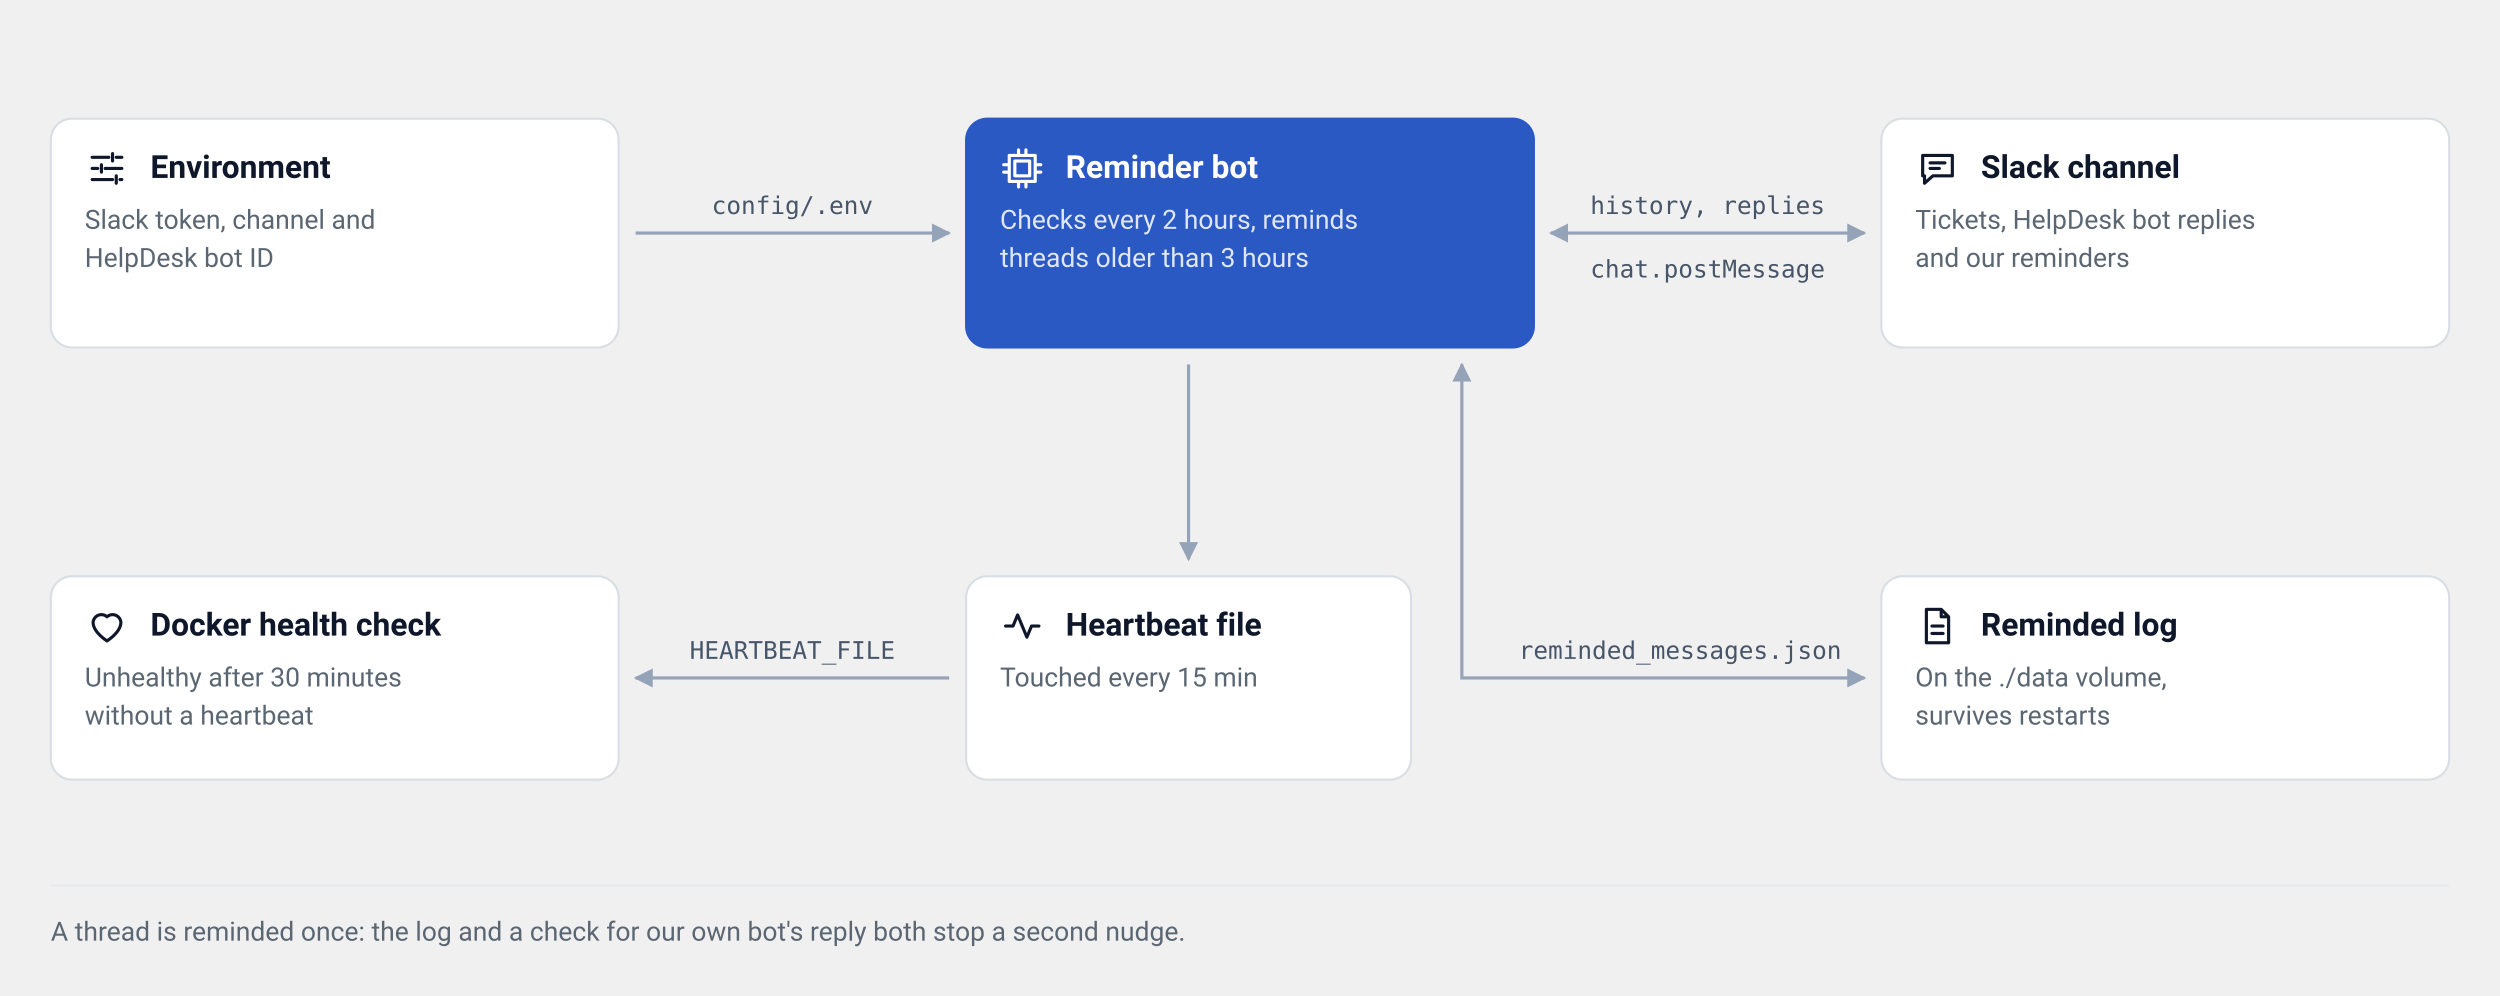
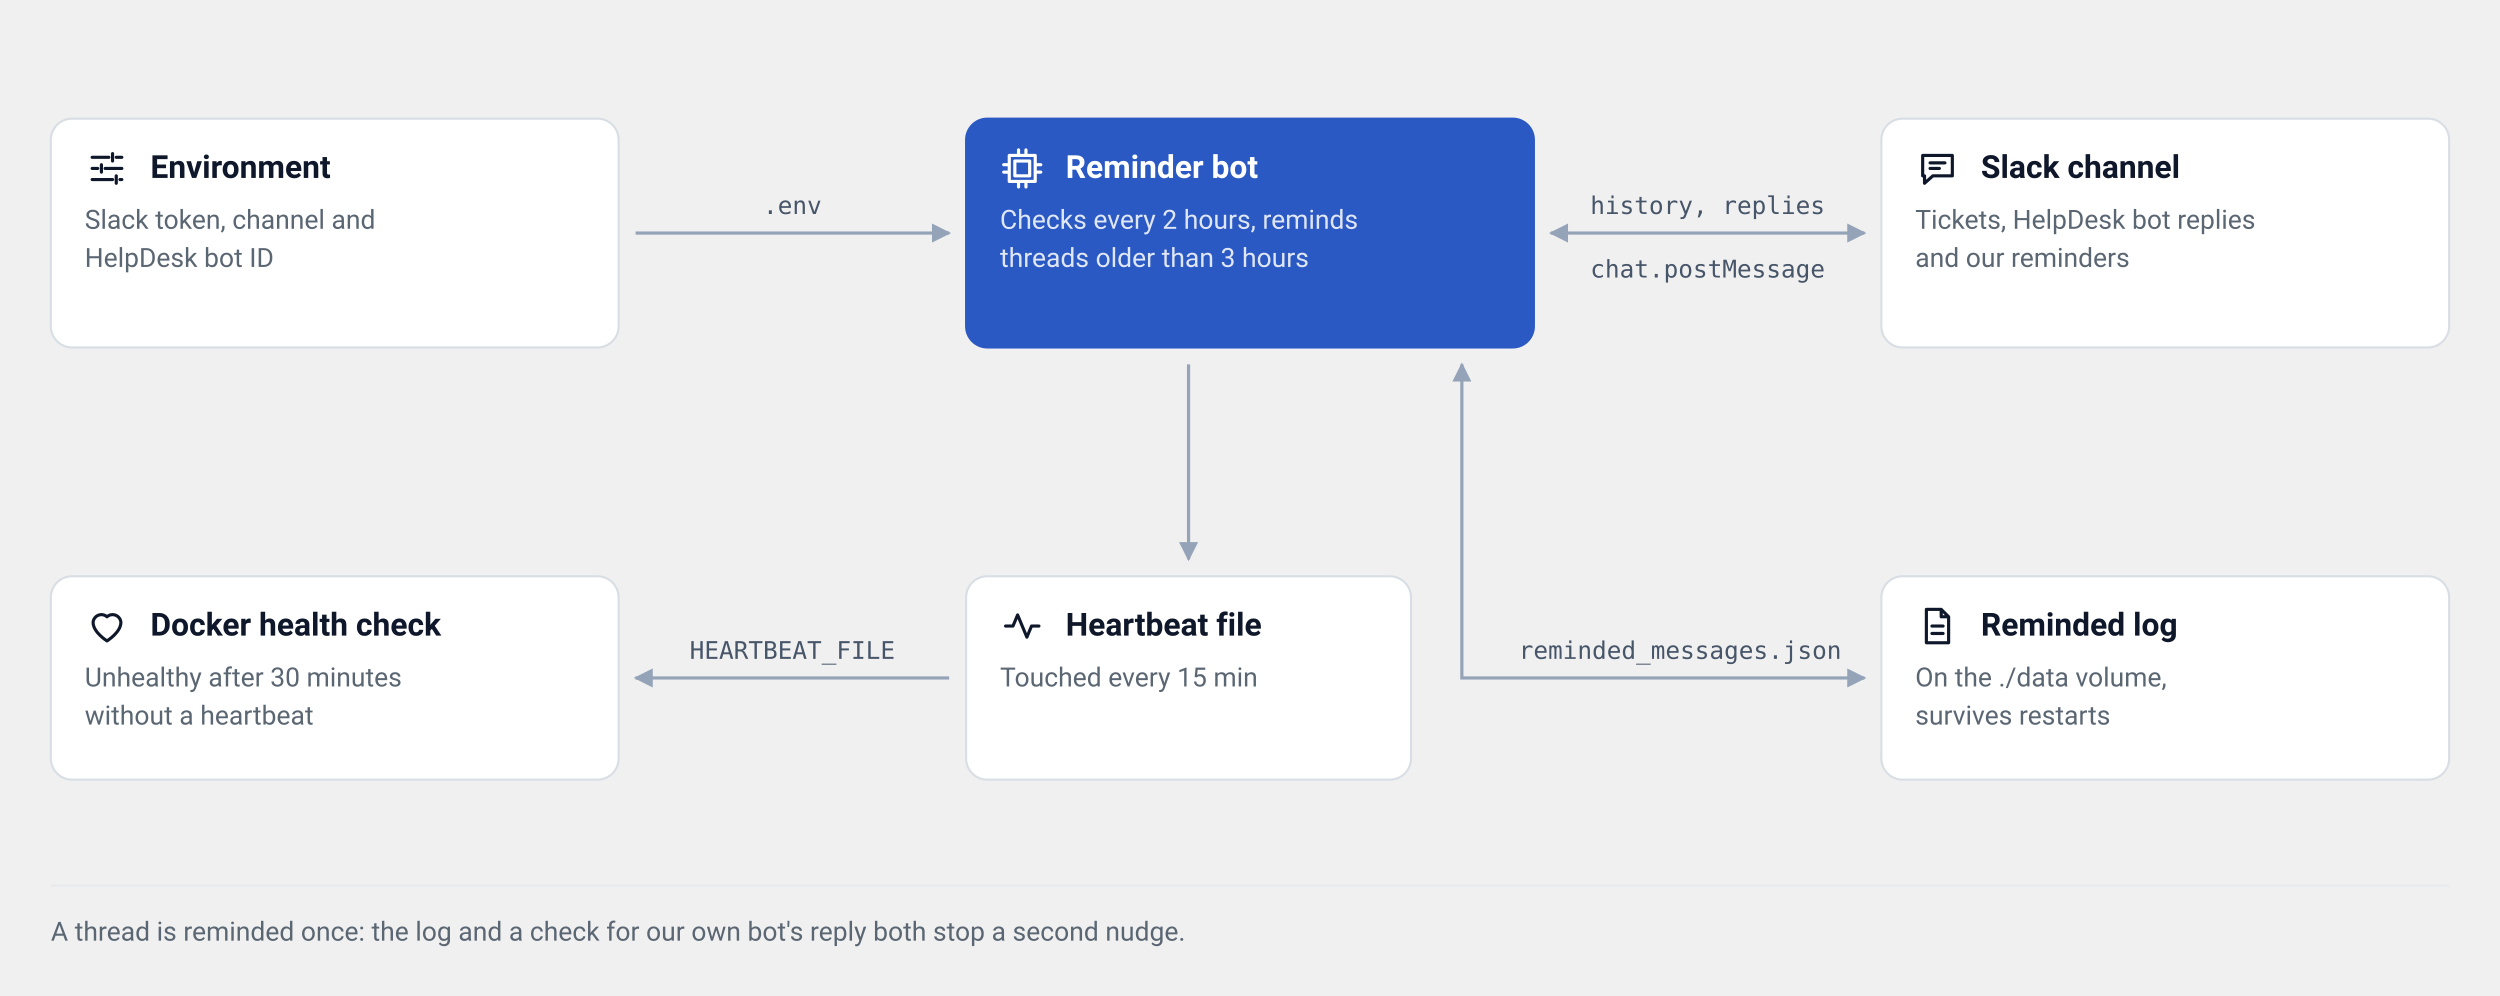
- <svg xmlns="http://www.w3.org/2000/svg" viewBox="0 0 1180 470" width="1180" height="470" role="img" aria-label="The reminder bot runs in one Docker container configured from config/.env. It reads the service desk channel and posts reminders through the Slack Web API, keeps a log of reminded threads on the ./data volume, and touches a heartbeat file that the Docker health check watches.">
+ <svg xmlns="http://www.w3.org/2000/svg" viewBox="0 0 1180 470" width="1180" height="470" role="img" aria-label="The reminder bot runs in one Docker container configured from .env. It reads the service desk channel and posts reminders through the Slack Web API, keeps a log of reminded threads on the ./data volume, and touches a heartbeat file that the Docker health check watches.">
  <defs>
    <marker id="a" viewBox="0 0 10 10" refX="9" refY="5" markerWidth="6" markerHeight="6" orient="auto-start-reverse">
      <path d="M0 0 10 5 0 10z" fill="#94a3b8" />
    </marker>
  </defs>
  <rect x="24" y="56" width="268" height="108" rx="10" fill="#ffffff" stroke="#d8dee4" stroke-width="1" />
  <g transform="translate(40.0,69.0) scale(0.875)" fill="none" stroke="#0f172a" stroke-width="1.7" stroke-linecap="round" stroke-linejoin="round">
    <path d="M4 6h9 M17 6h3 M4 12h3 M11 12h9 M4 18h11 M19 18h1 M15 4v4 M9 10v4 M17 16v4" />
  </g>
  <text x="71.0" y="84.0" font-family="system-ui,-apple-system,'Segoe UI',Roboto,Helvetica,Arial,sans-serif" font-size="15" fill="#0f172a" text-anchor="start" font-weight="600">Environment</text>
  <text x="40.0" y="108.0" font-family="system-ui,-apple-system,'Segoe UI',Roboto,Helvetica,Arial,sans-serif" font-size="12.5" fill="#5b6673" text-anchor="start">Slack token, channel and</text>
  <text x="40.0" y="126.0" font-family="system-ui,-apple-system,'Segoe UI',Roboto,Helvetica,Arial,sans-serif" font-size="12.5" fill="#5b6673" text-anchor="start">HelpDesk bot ID</text>
  <rect x="456" y="56" width="268" height="108" rx="10" fill="#2b59c3" stroke="#2b59c3" stroke-width="1" />
  <g transform="translate(472.0,69.0) scale(0.875)" fill="none" stroke="#ffffff" stroke-width="1.7" stroke-linecap="round" stroke-linejoin="round">
    <path d="M8 8h8v8H8z M5 5h14v14H5z M10 2v3 M14 2v3 M10 19v3 M14 19v3 M2 10h3 M2 14h3 M19 10h3 M19 14h3" />
  </g>
  <text x="503.0" y="84.0" font-family="system-ui,-apple-system,'Segoe UI',Roboto,Helvetica,Arial,sans-serif" font-size="15" fill="#ffffff" text-anchor="start" font-weight="600">Reminder bot</text>
  <text x="472.0" y="108.0" font-family="system-ui,-apple-system,'Segoe UI',Roboto,Helvetica,Arial,sans-serif" font-size="12.5" fill="#ffffff" text-anchor="start" opacity="0.85">Checks every 2 hours, reminds</text>
  <text x="472.0" y="126.0" font-family="system-ui,-apple-system,'Segoe UI',Roboto,Helvetica,Arial,sans-serif" font-size="12.5" fill="#ffffff" text-anchor="start" opacity="0.85">threads older than 3 hours</text>
  <rect x="888" y="56" width="268" height="108" rx="10" fill="#ffffff" stroke="#d8dee4" stroke-width="1" />
  <g transform="translate(904.0,69.0) scale(0.875)" fill="none" stroke="#0f172a" stroke-width="1.7" stroke-linecap="round" stroke-linejoin="round">
    <path d="M4 5h16v11H9.5L5 20v-4H4z M8 9h8 M8 12h5" />
  </g>
  <text x="935.0" y="84.0" font-family="system-ui,-apple-system,'Segoe UI',Roboto,Helvetica,Arial,sans-serif" font-size="15" fill="#0f172a" text-anchor="start" font-weight="600">Slack channel</text>
  <text x="904.0" y="108.0" font-family="system-ui,-apple-system,'Segoe UI',Roboto,Helvetica,Arial,sans-serif" font-size="12.5" fill="#5b6673" text-anchor="start">Tickets, HelpDesk bot replies</text>
  <text x="904.0" y="126.0" font-family="system-ui,-apple-system,'Segoe UI',Roboto,Helvetica,Arial,sans-serif" font-size="12.5" fill="#5b6673" text-anchor="start">and our reminders</text>
  <rect x="24" y="272" width="268" height="96" rx="10" fill="#ffffff" stroke="#d8dee4" stroke-width="1" />
  <g transform="translate(40.0,285.0) scale(0.875)" fill="none" stroke="#0f172a" stroke-width="1.7" stroke-linecap="round" stroke-linejoin="round">
    <path d="M12 20s-7.5-4.6-7.5-10A4.5 4.5 0 0 1 12 7a4.5 4.5 0 0 1 7.5 3c0 5.4-7.5 10-7.5 10z" />
  </g>
  <text x="71.0" y="300.0" font-family="system-ui,-apple-system,'Segoe UI',Roboto,Helvetica,Arial,sans-serif" font-size="15" fill="#0f172a" text-anchor="start" font-weight="600">Docker health check</text>
  <text x="40.0" y="324.0" font-family="system-ui,-apple-system,'Segoe UI',Roboto,Helvetica,Arial,sans-serif" font-size="12.5" fill="#5b6673" text-anchor="start">Unhealthy after 30 minutes</text>
  <text x="40.0" y="342.0" font-family="system-ui,-apple-system,'Segoe UI',Roboto,Helvetica,Arial,sans-serif" font-size="12.5" fill="#5b6673" text-anchor="start">without a heartbeat</text>
  <rect x="456" y="272" width="210" height="96" rx="10" fill="#ffffff" stroke="#d8dee4" stroke-width="1" />
  <g transform="translate(472.0,285.0) scale(0.875)" fill="none" stroke="#0f172a" stroke-width="1.7" stroke-linecap="round" stroke-linejoin="round">
    <path d="M3 12h4l2.5-6 5 12 2.5-6h4" />
  </g>
  <text x="503.0" y="300.0" font-family="system-ui,-apple-system,'Segoe UI',Roboto,Helvetica,Arial,sans-serif" font-size="15" fill="#0f172a" text-anchor="start" font-weight="600">Heartbeat file</text>
  <text x="472.0" y="324.0" font-family="system-ui,-apple-system,'Segoe UI',Roboto,Helvetica,Arial,sans-serif" font-size="12.5" fill="#5b6673" text-anchor="start">Touched every 15 min</text>
  <rect x="888" y="272" width="268" height="96" rx="10" fill="#ffffff" stroke="#d8dee4" stroke-width="1" />
  <g transform="translate(904.0,285.0) scale(0.875)" fill="none" stroke="#0f172a" stroke-width="1.7" stroke-linecap="round" stroke-linejoin="round">
    <path d="M6 3h8l4 4v14H6z M14 3v4h4 M9 12h6 M9 16h6" />
  </g>
  <text x="935.0" y="300.0" font-family="system-ui,-apple-system,'Segoe UI',Roboto,Helvetica,Arial,sans-serif" font-size="15" fill="#0f172a" text-anchor="start" font-weight="600">Reminded log</text>
  <text x="904.0" y="324.0" font-family="system-ui,-apple-system,'Segoe UI',Roboto,Helvetica,Arial,sans-serif" font-size="12.5" fill="#5b6673" text-anchor="start">On the ./data volume,</text>
  <text x="904.0" y="342.0" font-family="system-ui,-apple-system,'Segoe UI',Roboto,Helvetica,Arial,sans-serif" font-size="12.5" fill="#5b6673" text-anchor="start">survives restarts</text>
  <polyline points="300,110.0 448,110.0" fill="none" stroke="#94a3b8" stroke-width="1.5" marker-end="url(#a)" />
-   <text x="374.0" y="101.0" font-family="ui-monospace,SFMono-Regular,'SF Mono',Menlo,Consolas,monospace" font-size="11.5" fill="#475569" text-anchor="middle">config/.env</text>
+   <text x="374.0" y="101.0" font-family="ui-monospace,SFMono-Regular,'SF Mono',Menlo,Consolas,monospace" font-size="11.5" fill="#475569" text-anchor="middle">.env</text>
  <polyline points="732,110.0 880,110.0" fill="none" stroke="#94a3b8" stroke-width="1.5" marker-end="url(#a)" marker-start="url(#a)" />
  <text x="806.0" y="101.0" font-family="ui-monospace,SFMono-Regular,'SF Mono',Menlo,Consolas,monospace" font-size="11.5" fill="#475569" text-anchor="middle">history, replies</text>
  <text x="806.0" y="131.0" font-family="ui-monospace,SFMono-Regular,'SF Mono',Menlo,Consolas,monospace" font-size="11.5" fill="#475569" text-anchor="middle">chat.postMessage</text>
  <polyline points="561.0,172 561.0,264" fill="none" stroke="#94a3b8" stroke-width="1.5" marker-end="url(#a)" />
  <polyline points="448,320.0 300,320.0" fill="none" stroke="#94a3b8" stroke-width="1.5" marker-end="url(#a)" />
  <text x="374.0" y="311.0" font-family="ui-monospace,SFMono-Regular,'SF Mono',Menlo,Consolas,monospace" font-size="11.5" fill="#475569" text-anchor="middle">HEARTBEAT_FILE</text>
  <polyline points="690,172 690,320.0 880,320.0" fill="none" stroke="#94a3b8" stroke-width="1.5" marker-end="url(#a)" marker-start="url(#a)" />
  <text x="793.0" y="311.0" font-family="ui-monospace,SFMono-Regular,'SF Mono',Menlo,Consolas,monospace" font-size="11.5" fill="#475569" text-anchor="middle">reminded_messages.json</text>
  <line x1="24" y1="418" x2="1156" y2="418" stroke="#e6e9ee" stroke-width="1" />
  <text x="24.0" y="444.0" font-family="system-ui,-apple-system,'Segoe UI',Roboto,Helvetica,Arial,sans-serif" font-size="12.5" fill="#5b6673" text-anchor="start">A thread is reminded once: the log and a check for our own bot's reply both stop a second nudge.</text>
</svg>
